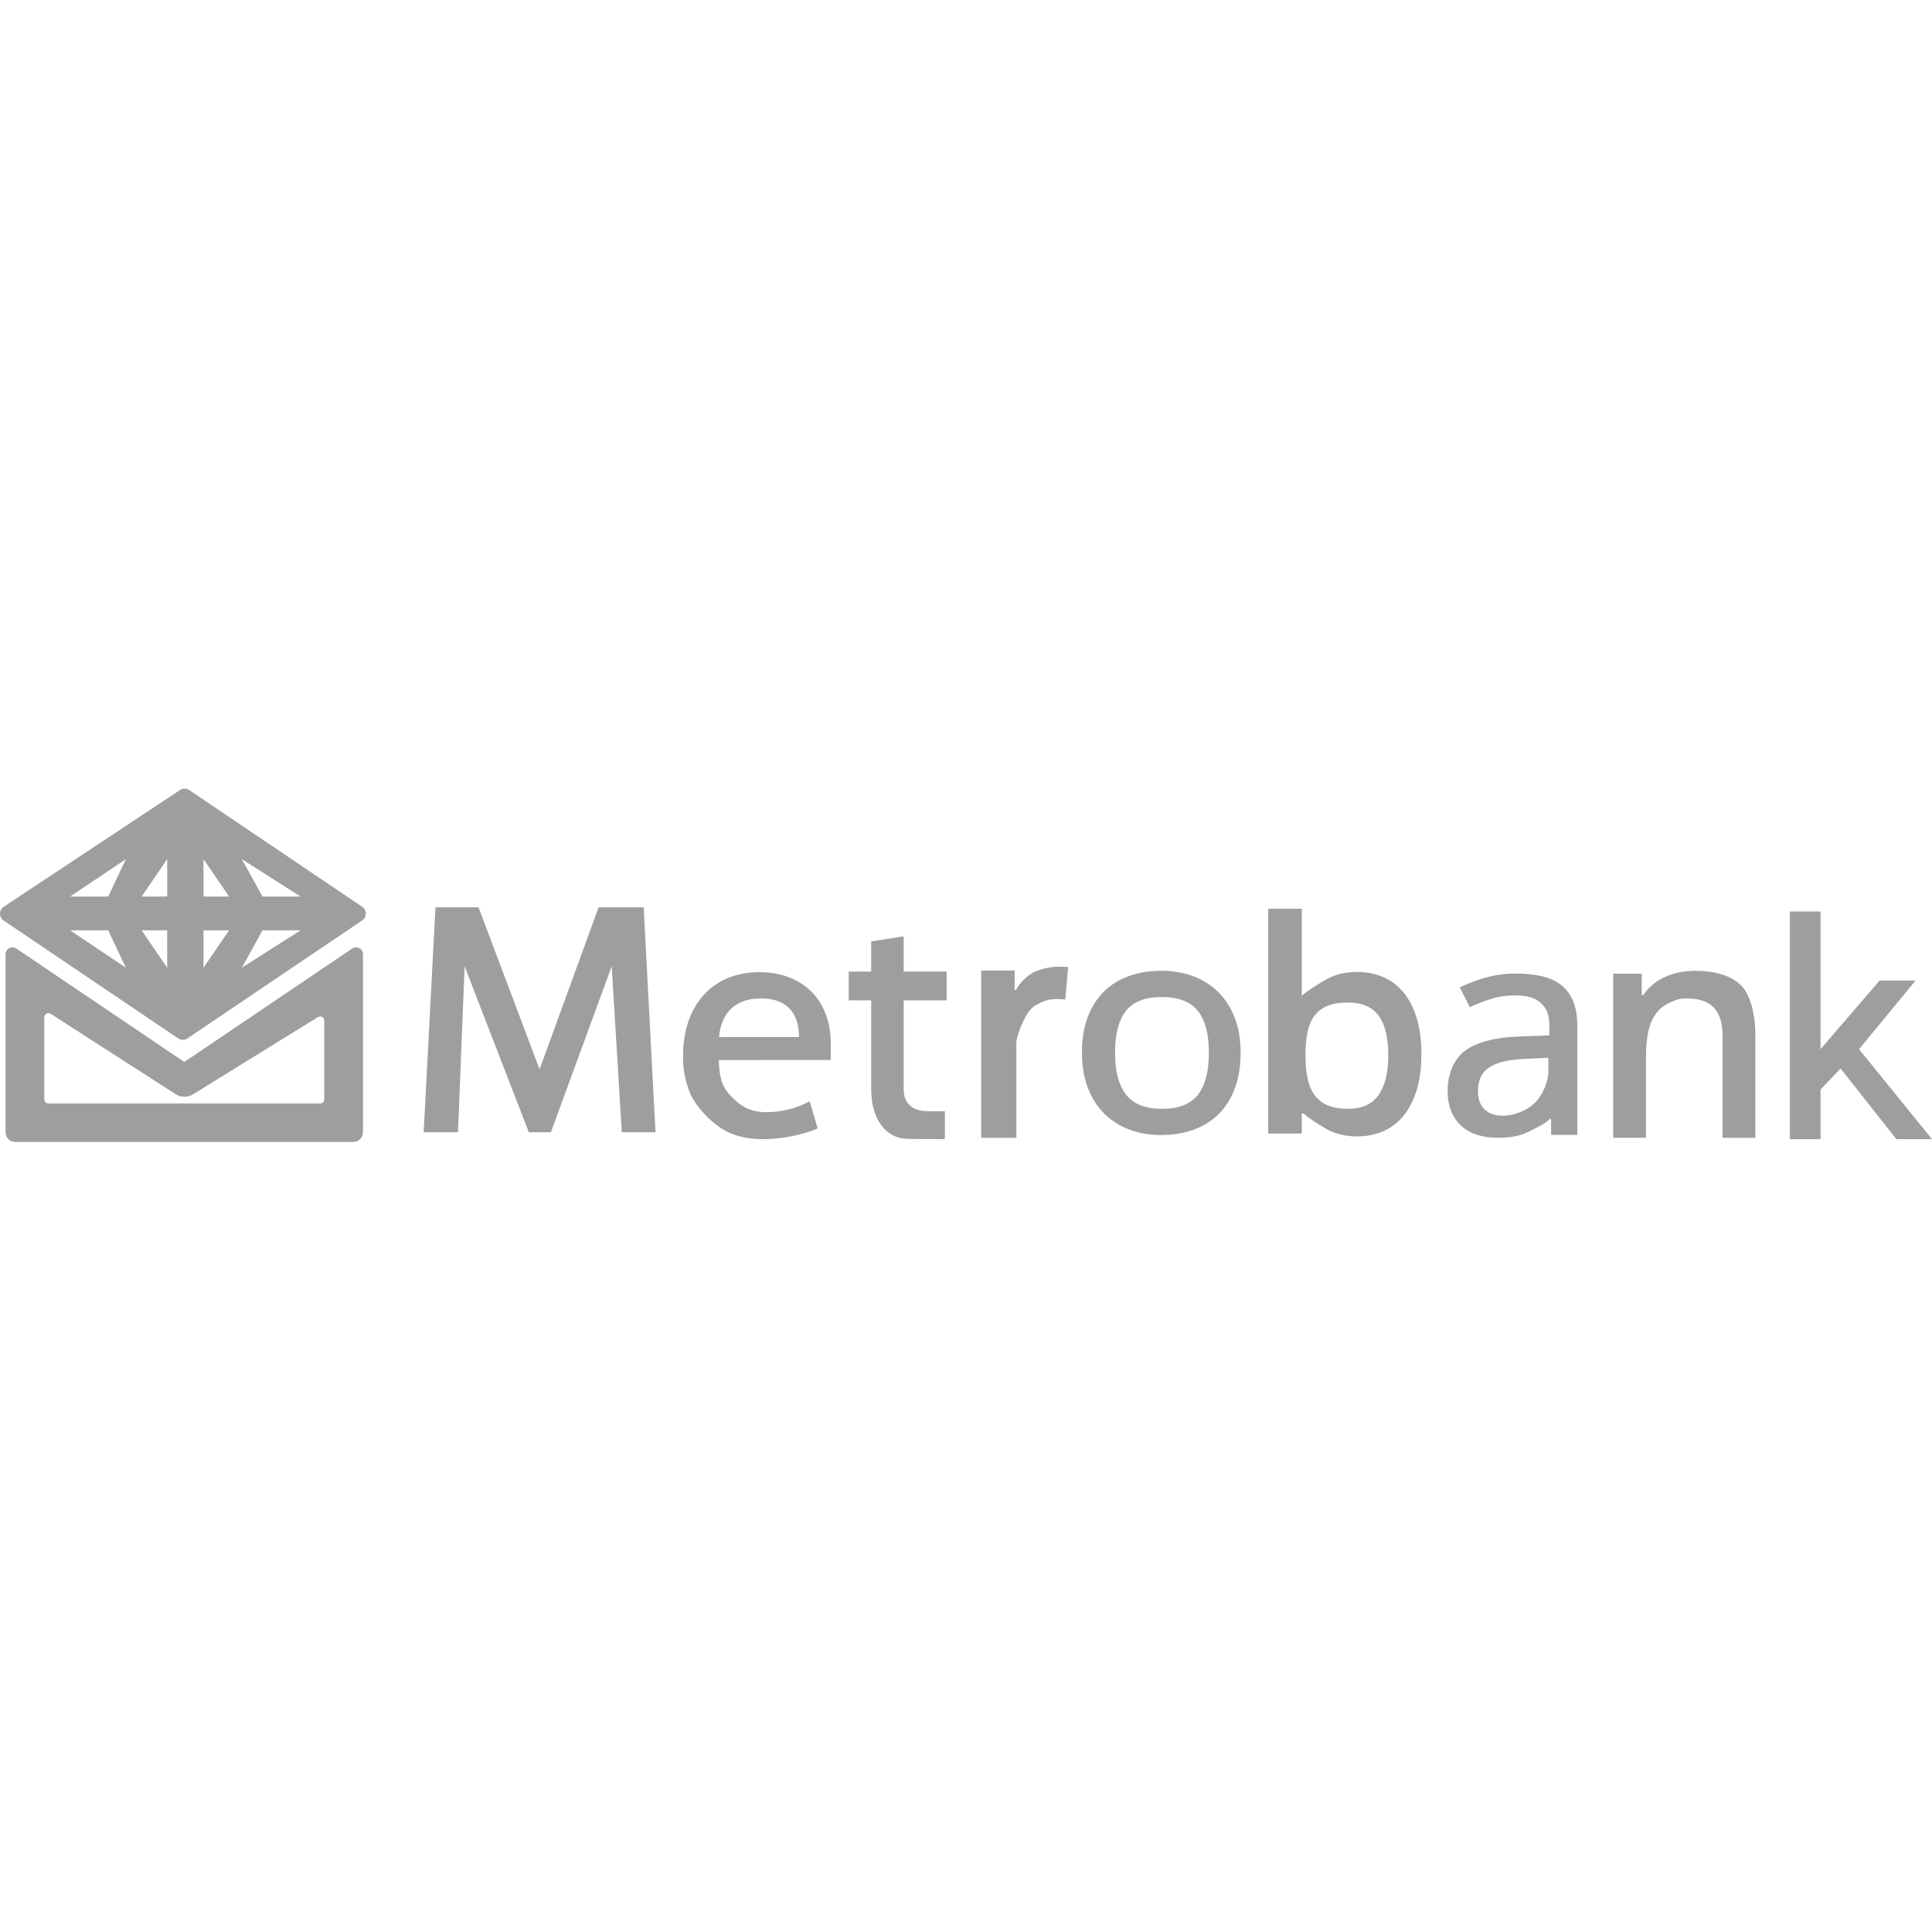
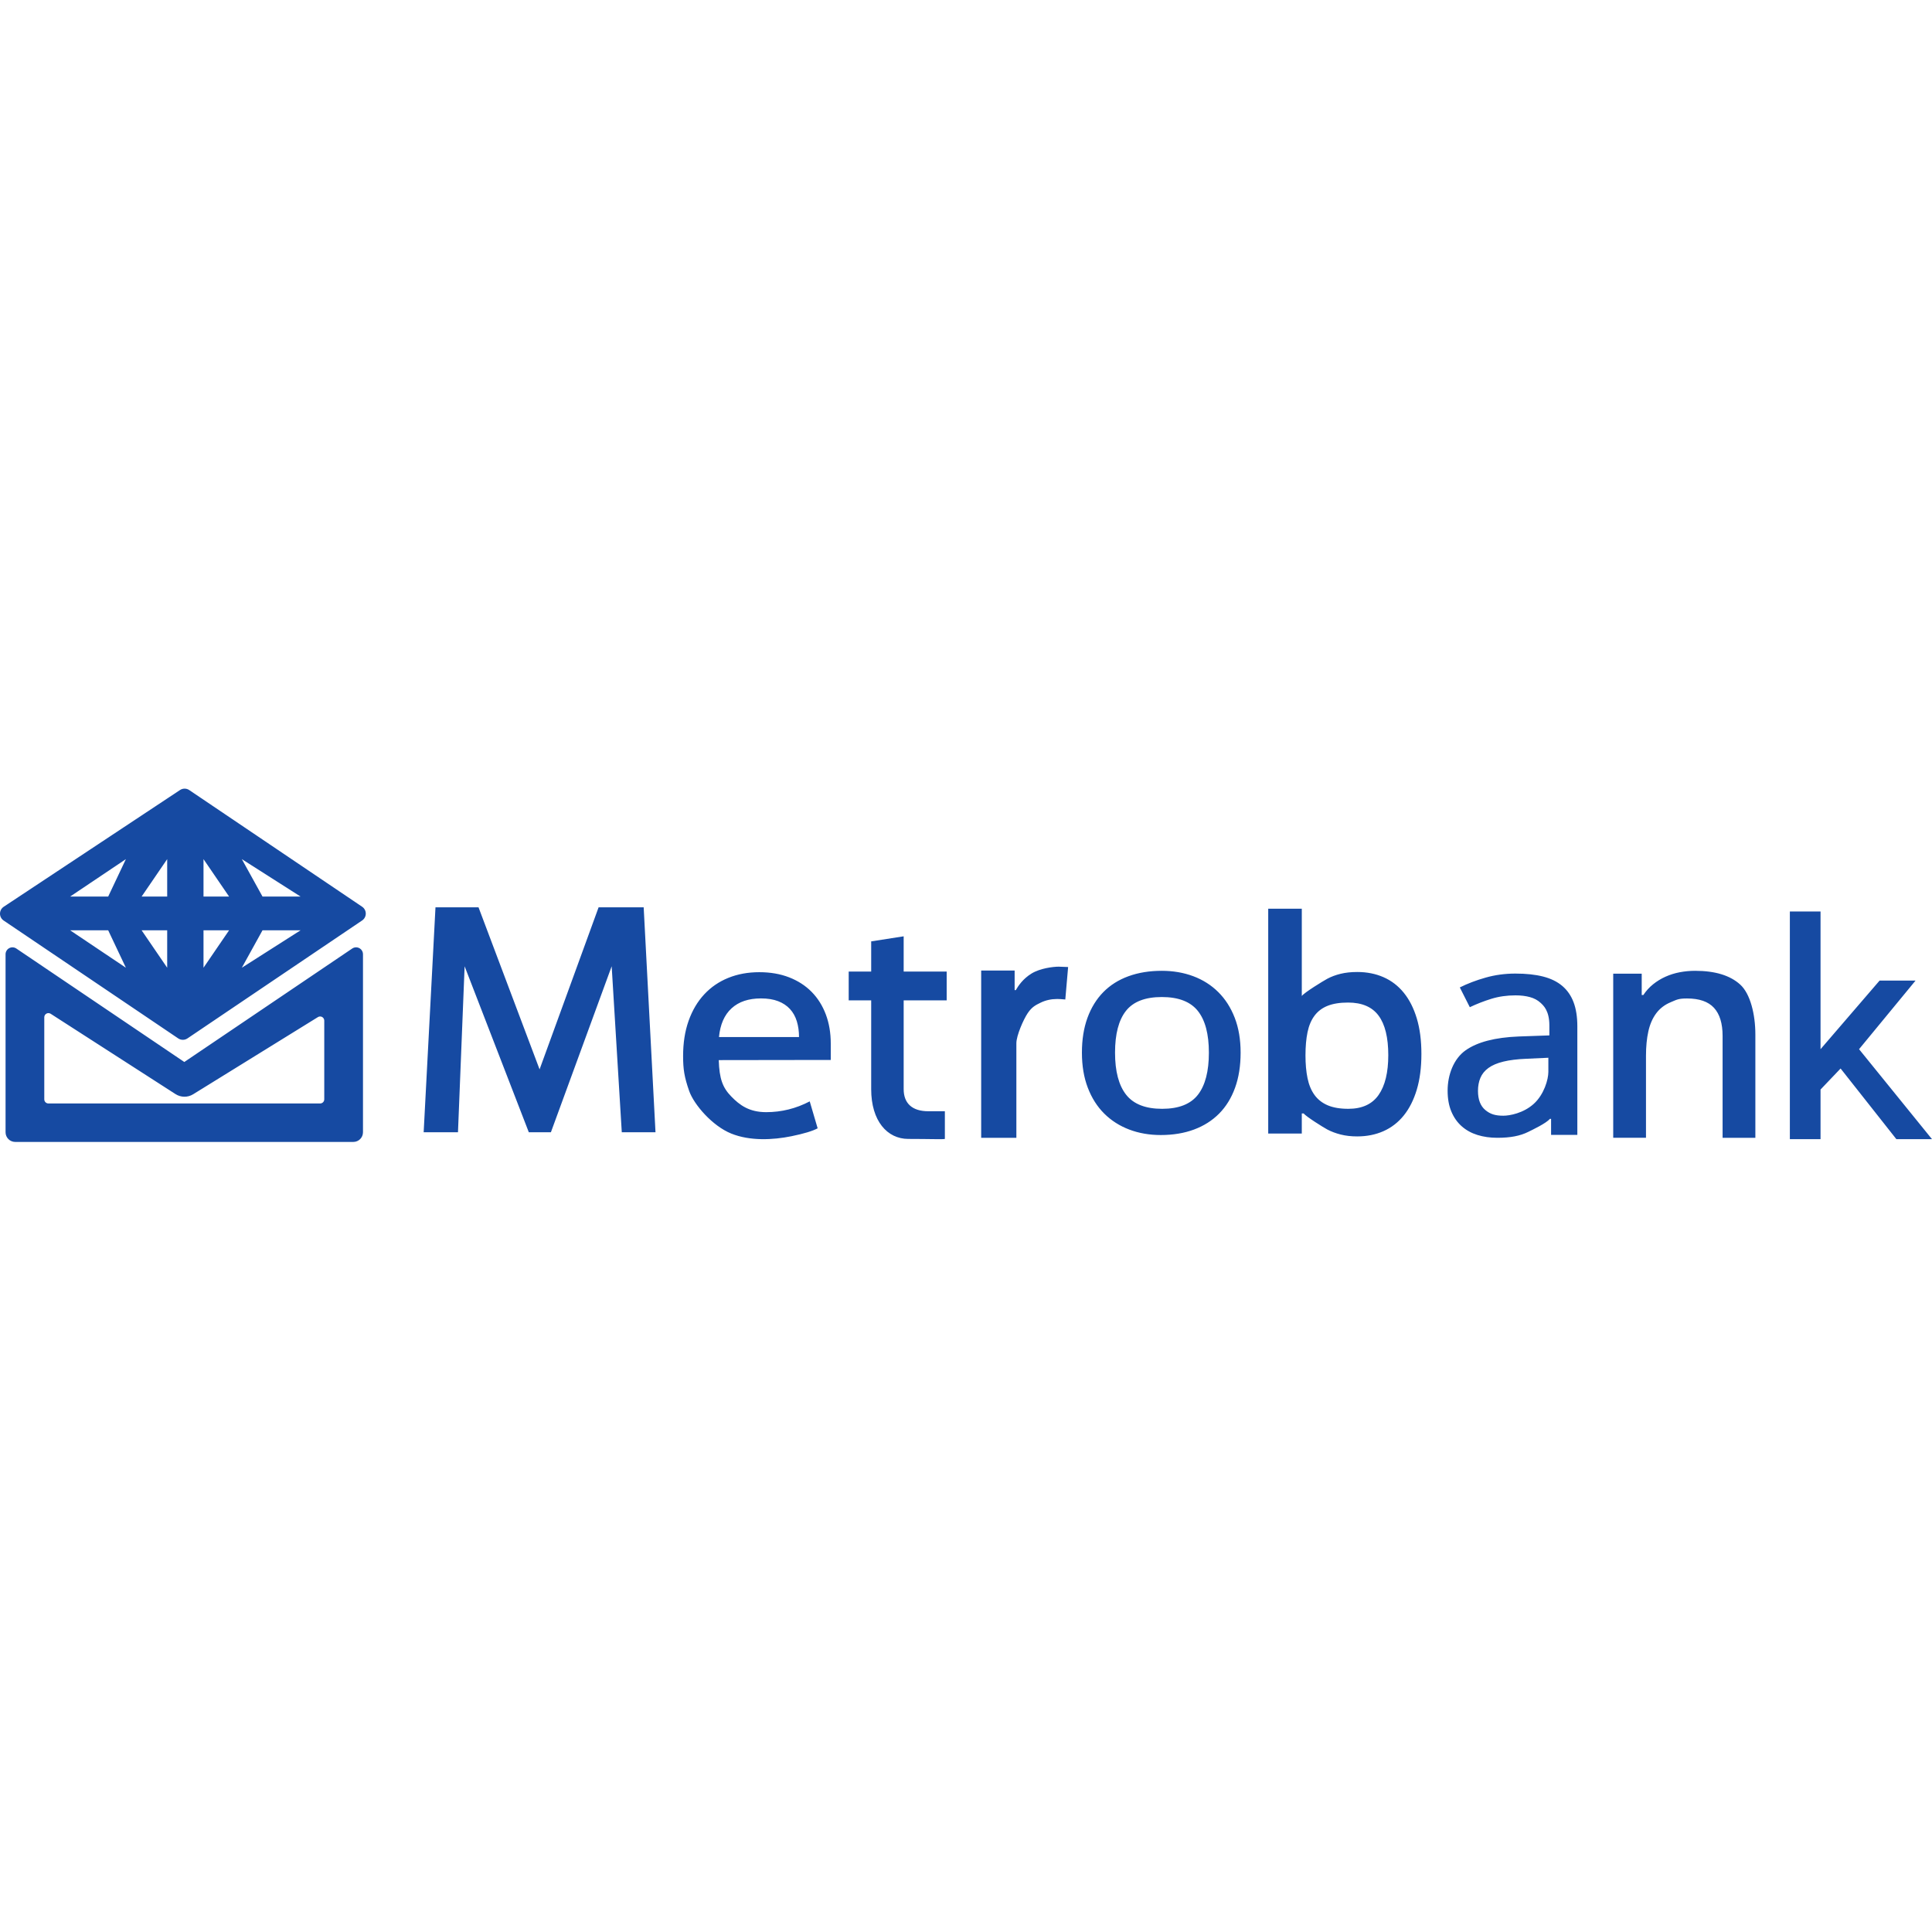
- <svg xmlns="http://www.w3.org/2000/svg" class="icon" width="128px" height="128.00px" viewBox="0 0 1024 1024" version="1.1">
-   <path fill="#9e9e9e" d="M100.297 418.75l91.642 61.84a4.389 4.389 0 0 1 0.001 7.275l-92.573 62.508a4.389 4.389 0 0 1-4.912 0L1.933 487.9a4.389 4.389 0 0 1 0.033-7.296l93.453-61.875a4.389 4.389 0 0 1 4.878 0.022z m-33.57 36.607l-29.553 19.835h20.168l9.385-19.835z m21.888 0L75.06 475.192h13.556v-19.835z m39.56 0l10.961 19.835h20.168l-31.13-19.835z m-20.312 0v19.835h13.556l-13.556-19.835z m-41.136 57.558l-9.385-19.835H37.174l29.553 19.835z m21.888 0V493.08H75.06l13.556 19.835z m39.56 0l31.13-19.835h-20.169l-10.961 19.835z m-20.312 0l13.556-19.835h-13.556v19.835zM2.948 505.764a3.657 3.657 0 0 1 5.704-3.03l89.043 60.144 88.988-60.142a3.657 3.657 0 0 1 5.705 3.03v94.362a5.12 5.12 0 0 1-5.12 5.12H8.068a5.12 5.12 0 0 1-5.12-5.12v-94.364z m20.523 33.398v43.508c0 1.212 0.982 2.195 2.194 2.195h144.006a2.194 2.194 0 0 0 2.195-2.195v-41.728a2.194 2.194 0 0 0-3.349-1.866l-66.128 40.899a8.777 8.777 0 0 1-9.366-0.084l-66.17-42.574a2.194 2.194 0 0 0-3.382 1.845z m256.814 60.966l-34.025-87.977-3.52 87.977h-18.191l6.265-119.223h22.817l32.358 85.885 31.279-85.885h23.895l6.266 119.223h-17.87l-5.358-87.977-32.214 87.977h-11.702z m107.275 0.682c-9.923-4.011-19.734-15.264-22.301-22.613-2.568-7.35-3.202-11.551-3.202-18.482 0-6.982 0.978-13.22 2.935-18.712 1.957-5.494 4.714-10.152 8.271-13.977 3.557-3.825 7.811-6.738 12.762-8.74 4.95-2.002 10.42-3.004 16.409-3.004 5.87 0 11.146 0.912 15.83 2.734 4.684 1.823 8.656 4.39 11.917 7.7 3.261 3.312 5.766 7.29 7.515 11.937 1.75 4.646 2.624 9.792 2.624 15.44v8.701l-59.364 0.085c0.296 9.909 2.068 14.58 6.604 19.252 4.535 4.672 9.567 8.334 18.52 8.334 8.123 0 15.82-1.905 23.09-5.716l4.201 14.282c-2.709 1.456-7.345 2.854-13.907 4.193-9.844 2.008-21.981 2.598-31.904-1.414z m15.76-71.63c-6.553 0-11.74 1.745-15.563 5.237-3.823 3.492-6.05 8.573-6.683 15.243h42.423c0-3.044-0.388-5.831-1.164-8.36-0.776-2.53-1.983-4.69-3.621-6.48-1.639-1.79-3.722-3.178-6.252-4.163-2.529-0.985-5.576-1.477-9.14-1.477z m97.48 59.807v14.663c-0.666 0.305-8.342 0-19.413 0-11.072 0-19.641-9.426-19.641-26.374V530.21h-11.917v-15.265h11.917v-15.996l17.219-2.684v18.68h22.795v15.265h-22.795v47.066c0 7.41 4.393 11.72 13.122 11.71h8.713z m60.346-76.63c0.987 0 2.647 0.063 4.98 0.19l-1.494 17.202c-1.95-0.178-3.367-0.266-4.252-0.266-3.218 0-6.155 0.647-8.811 1.942-2.656 1.294-4.636 2.265-6.857 5.56-2.222 3.294-6.015 11.848-6.015 15.96v50.109h-18.651v-88.646h17.732v10.376h0.613c1.277-2.184 3.707-5.944 8.316-8.78 4.608-2.836 11.578-3.647 14.439-3.647z m96.408 45.561c0 6.986-0.982 13.194-2.947 18.624-1.965 5.43-4.78 9.994-8.447 13.691-3.666 3.697-8.11 6.514-13.33 8.452-5.22 1.937-11.086 2.906-17.597 2.906-6.042 0-11.614-0.969-16.717-2.906-5.103-1.938-9.517-4.755-13.242-8.452-3.725-3.697-6.628-8.26-8.71-13.69-2.083-5.431-3.124-11.64-3.124-18.625 0-6.935 0.982-13.092 2.948-18.471 1.965-5.38 4.765-9.918 8.402-13.614 3.637-3.697 8.08-6.502 13.33-8.414s11.13-2.868 17.641-2.868c6.042 0 11.614 0.956 16.717 2.868 5.104 1.912 9.517 4.717 13.242 8.414 3.725 3.696 6.628 8.234 8.71 13.614 2.083 5.38 3.124 11.536 3.124 18.471z m-66.56 0.011c0 9.875 1.958 17.304 5.874 22.288 3.917 4.985 10.277 7.477 19.08 7.477 8.805 0 15.136-2.492 18.995-7.477 3.859-4.984 5.788-12.413 5.788-22.288 0-9.874-1.958-17.256-5.874-22.146-3.916-4.89-10.276-7.335-19.08-7.335-8.804 0-15.135 2.445-18.994 7.335-3.86 4.89-5.789 12.272-5.789 22.146z m128.349-42.751c5.114 0 9.765 0.918 13.954 2.756 4.189 1.838 7.766 4.582 10.73 8.232 2.966 3.65 5.264 8.181 6.896 13.593 1.632 5.411 2.448 11.69 2.448 18.838 0 7.198-0.816 13.516-2.448 18.953-1.632 5.437-3.93 9.993-6.895 13.669-2.965 3.675-6.542 6.445-10.73 8.308-4.19 1.864-8.841 2.795-13.955 2.795-3.21 0-6.12-0.331-8.732-0.995-2.61-0.664-4.964-1.544-7.058-2.642-2.095-1.098-11.344-6.905-12.595-8.538h-0.98v10.644h-17.795V481.637h17.796v46.265c1.25-1.787 11.398-8.002 13.492-9.125 2.095-1.123 4.447-2.004 7.059-2.642 2.611-0.638 5.549-0.957 8.813-0.957z m-4.863 16.196c-4.31 0-7.907 0.573-10.79 1.718-2.882 1.145-5.199 2.885-6.95 5.22-1.75 2.336-2.99 5.256-3.717 8.759-0.728 3.503-1.092 7.612-1.092 12.328 0 4.536 0.364 8.567 1.092 12.093 0.727 3.525 1.966 6.49 3.717 8.892 1.751 2.403 4.082 4.222 6.991 5.457 2.91 1.235 6.547 1.853 10.911 1.853 7.274 0 12.622-2.448 16.043-7.343 3.421-4.896 5.132-11.924 5.132-21.087 0-9.341-1.71-16.325-5.132-20.951-3.421-4.626-8.823-6.94-16.205-6.94z m107.626 70.15v-8.493h-0.662c-1.823 2.295-9.278 5.816-11.432 6.887-2.154 1.07-4.556 1.861-7.207 2.371-2.65 0.51-5.715 0.765-9.194 0.765-3.81 0-7.318-0.497-10.52-1.492-3.204-0.994-5.979-2.524-8.326-4.589-2.347-2.065-4.183-4.665-5.508-7.801-1.326-3.136-1.988-6.846-1.988-11.129 0-8.362 3.189-16.892 9.567-21.379 6.21-4.369 15.576-6.804 28.095-7.306l16.264-0.572v-5.277c0-7.869-3.161-10.605-4.68-12.007-1.519-1.402-3.396-2.41-5.633-3.021-2.237-0.612-4.79-0.918-7.662-0.918-4.584 0-8.85 0.612-12.799 1.836a85.188 85.188 0 0 0-11.39 4.436l-5.301-10.479c4.086-2.04 8.642-3.773 13.668-5.2 5.025-1.428 10.3-2.142 15.822-2.142 5.633 0 10.506 0.523 14.62 1.568 4.114 1.045 7.51 2.702 10.19 4.971 2.678 2.27 4.68 5.163 6.005 8.681 1.325 3.519 1.988 7.776 1.988 12.773v57.517h-13.917z m-25.285-10.173c3.298 0 10.595-1.313 16.09-6.278 5.494-4.964 7.752-12.977 7.752-16.958v-7.484l-11.596 0.53c-4.866 0.2-8.948 0.705-12.246 1.511-3.297 0.806-5.933 1.928-7.906 3.364-1.973 1.436-3.393 3.175-4.258 5.216-0.865 2.041-1.297 4.347-1.297 6.917 0 4.637 1.311 8.039 3.933 10.206s5.258 2.976 9.528 2.976z m116.19 11.703v-53.99c0-6.618-1.519-11.581-4.557-14.89-3.037-3.31-7.797-4.964-14.277-4.964-4.687 0-5.483 0.662-8.665 1.985-3.183 1.324-5.743 3.284-7.681 5.88-1.939 2.597-3.327 5.779-4.166 9.546-0.84 3.767-1.259 8.094-1.259 12.982v43.45H855.04v-86.975h15.102v11.302h0.868a24.731 24.731 0 0 1 5.164-5.689 30.28 30.28 0 0 1 6.553-4.009 33.732 33.732 0 0 1 7.551-2.367 43.332 43.332 0 0 1 8.159-0.764c10.589 0 18.56 2.43 23.912 7.293 5.352 4.862 8.028 15.766 8.028 26.457v54.753h-17.366z m51.912-46.962l31.3-36.363h19.06l-29.945 36.363L1024 603.785h-18.88l-29.566-37.456-10.631 11.141v26.315h-16.26V483.1h16.26v72.992z" />
+ <svg xmlns="http://www.w3.org/2000/svg" t="1734100826445" class="icon" viewBox="0 0 1024 1024" version="1.1" p-id="13106" width="128" height="128">
+   <path d="M100.297 418.75l91.642 61.84a4.389 4.389 0 0 1 0.001 7.275l-92.573 62.508a4.389 4.389 0 0 1-4.912 0L1.933 487.9a4.389 4.389 0 0 1 0.033-7.296l93.453-61.875a4.389 4.389 0 0 1 4.878 0.022z m-33.57 36.607l-29.553 19.835h20.168l9.385-19.835z m21.888 0L75.06 475.192h13.556v-19.835z m39.56 0l10.961 19.835h20.168l-31.13-19.835z m-20.312 0v19.835h13.556l-13.556-19.835z m-41.136 57.558l-9.385-19.835H37.174l29.553 19.835z m21.888 0V493.08H75.06l13.556 19.835z m39.56 0l31.13-19.835h-20.169l-10.961 19.835z m-20.312 0l13.556-19.835h-13.556v19.835zM2.948 505.764a3.657 3.657 0 0 1 5.704-3.03l89.043 60.144 88.988-60.142a3.657 3.657 0 0 1 5.705 3.03v94.362a5.12 5.12 0 0 1-5.12 5.12H8.068a5.12 5.12 0 0 1-5.12-5.12v-94.364z m20.523 33.398v43.508c0 1.212 0.982 2.195 2.194 2.195h144.006a2.194 2.194 0 0 0 2.195-2.195v-41.728a2.194 2.194 0 0 0-3.349-1.866l-66.128 40.899a8.777 8.777 0 0 1-9.366-0.084l-66.17-42.574a2.194 2.194 0 0 0-3.382 1.845z m256.814 60.966l-34.025-87.977-3.52 87.977h-18.191l6.265-119.223h22.817l32.358 85.885 31.279-85.885h23.895l6.266 119.223h-17.87l-5.358-87.977-32.214 87.977h-11.702z m107.275 0.682c-9.923-4.011-19.734-15.264-22.301-22.613-2.568-7.35-3.202-11.551-3.202-18.482 0-6.982 0.978-13.22 2.935-18.712 1.957-5.494 4.714-10.152 8.271-13.977 3.557-3.825 7.811-6.738 12.762-8.74 4.95-2.002 10.42-3.004 16.409-3.004 5.87 0 11.146 0.912 15.83 2.734 4.684 1.823 8.656 4.39 11.917 7.7 3.261 3.312 5.766 7.29 7.515 11.937 1.75 4.646 2.624 9.792 2.624 15.44v8.701l-59.364 0.085c0.296 9.909 2.068 14.58 6.604 19.252 4.535 4.672 9.567 8.334 18.52 8.334 8.123 0 15.82-1.905 23.09-5.716l4.201 14.282c-2.709 1.456-7.345 2.854-13.907 4.193-9.844 2.008-21.981 2.598-31.904-1.414z m15.76-71.63c-6.553 0-11.74 1.745-15.563 5.237-3.823 3.492-6.05 8.573-6.683 15.243h42.423c0-3.044-0.388-5.831-1.164-8.36-0.776-2.53-1.983-4.69-3.621-6.48-1.639-1.79-3.722-3.178-6.252-4.163-2.529-0.985-5.576-1.477-9.14-1.477z m97.48 59.807v14.663c-0.666 0.305-8.342 0-19.413 0-11.072 0-19.641-9.426-19.641-26.374V530.21h-11.917v-15.265h11.917v-15.996l17.219-2.684v18.68h22.795v15.265h-22.795v47.066c0 7.41 4.393 11.72 13.122 11.71h8.713z m60.346-76.63c0.987 0 2.647 0.063 4.98 0.19l-1.494 17.202c-1.95-0.178-3.367-0.266-4.252-0.266-3.218 0-6.155 0.647-8.811 1.942-2.656 1.294-4.636 2.265-6.857 5.56-2.222 3.294-6.015 11.848-6.015 15.96v50.109h-18.651v-88.646h17.732v10.376h0.613c1.277-2.184 3.707-5.944 8.316-8.78 4.608-2.836 11.578-3.647 14.439-3.647z m96.408 45.561c0 6.986-0.982 13.194-2.947 18.624-1.965 5.43-4.78 9.994-8.447 13.691-3.666 3.697-8.11 6.514-13.33 8.452-5.22 1.937-11.086 2.906-17.597 2.906-6.042 0-11.614-0.969-16.717-2.906-5.103-1.938-9.517-4.755-13.242-8.452-3.725-3.697-6.628-8.26-8.71-13.69-2.083-5.431-3.124-11.64-3.124-18.625 0-6.935 0.982-13.092 2.948-18.471 1.965-5.38 4.765-9.918 8.402-13.614 3.637-3.697 8.08-6.502 13.33-8.414s11.13-2.868 17.641-2.868c6.042 0 11.614 0.956 16.717 2.868 5.104 1.912 9.517 4.717 13.242 8.414 3.725 3.696 6.628 8.234 8.71 13.614 2.083 5.38 3.124 11.536 3.124 18.471z m-66.56 0.011c0 9.875 1.958 17.304 5.874 22.288 3.917 4.985 10.277 7.477 19.08 7.477 8.805 0 15.136-2.492 18.995-7.477 3.859-4.984 5.788-12.413 5.788-22.288 0-9.874-1.958-17.256-5.874-22.146-3.916-4.89-10.276-7.335-19.08-7.335-8.804 0-15.135 2.445-18.994 7.335-3.86 4.89-5.789 12.272-5.789 22.146z m128.349-42.751c5.114 0 9.765 0.918 13.954 2.756 4.189 1.838 7.766 4.582 10.73 8.232 2.966 3.65 5.264 8.181 6.896 13.593 1.632 5.411 2.448 11.69 2.448 18.838 0 7.198-0.816 13.516-2.448 18.953-1.632 5.437-3.93 9.993-6.895 13.669-2.965 3.675-6.542 6.445-10.73 8.308-4.19 1.864-8.841 2.795-13.955 2.795-3.21 0-6.12-0.331-8.732-0.995-2.61-0.664-4.964-1.544-7.058-2.642-2.095-1.098-11.344-6.905-12.595-8.538h-0.98v10.644h-17.795V481.637h17.796v46.265c1.25-1.787 11.398-8.002 13.492-9.125 2.095-1.123 4.447-2.004 7.059-2.642 2.611-0.638 5.549-0.957 8.813-0.957z m-4.863 16.196c-4.31 0-7.907 0.573-10.79 1.718-2.882 1.145-5.199 2.885-6.95 5.22-1.75 2.336-2.99 5.256-3.717 8.759-0.728 3.503-1.092 7.612-1.092 12.328 0 4.536 0.364 8.567 1.092 12.093 0.727 3.525 1.966 6.49 3.717 8.892 1.751 2.403 4.082 4.222 6.991 5.457 2.91 1.235 6.547 1.853 10.911 1.853 7.274 0 12.622-2.448 16.043-7.343 3.421-4.896 5.132-11.924 5.132-21.087 0-9.341-1.71-16.325-5.132-20.951-3.421-4.626-8.823-6.94-16.205-6.94z m107.626 70.15v-8.493h-0.662c-1.823 2.295-9.278 5.816-11.432 6.887-2.154 1.07-4.556 1.861-7.207 2.371-2.65 0.51-5.715 0.765-9.194 0.765-3.81 0-7.318-0.497-10.52-1.492-3.204-0.994-5.979-2.524-8.326-4.589-2.347-2.065-4.183-4.665-5.508-7.801-1.326-3.136-1.988-6.846-1.988-11.129 0-8.362 3.189-16.892 9.567-21.379 6.21-4.369 15.576-6.804 28.095-7.306l16.264-0.572v-5.277c0-7.869-3.161-10.605-4.68-12.007-1.519-1.402-3.396-2.41-5.633-3.021-2.237-0.612-4.79-0.918-7.662-0.918-4.584 0-8.85 0.612-12.799 1.836a85.188 85.188 0 0 0-11.39 4.436l-5.301-10.479c4.086-2.04 8.642-3.773 13.668-5.2 5.025-1.428 10.3-2.142 15.822-2.142 5.633 0 10.506 0.523 14.62 1.568 4.114 1.045 7.51 2.702 10.19 4.971 2.678 2.27 4.68 5.163 6.005 8.681 1.325 3.519 1.988 7.776 1.988 12.773v57.517h-13.917z m-25.285-10.173c3.298 0 10.595-1.313 16.09-6.278 5.494-4.964 7.752-12.977 7.752-16.958v-7.484l-11.596 0.53c-4.866 0.2-8.948 0.705-12.246 1.511-3.297 0.806-5.933 1.928-7.906 3.364-1.973 1.436-3.393 3.175-4.258 5.216-0.865 2.041-1.297 4.347-1.297 6.917 0 4.637 1.311 8.039 3.933 10.206s5.258 2.976 9.528 2.976z m116.19 11.703v-53.99c0-6.618-1.519-11.581-4.557-14.89-3.037-3.31-7.797-4.964-14.277-4.964-4.687 0-5.483 0.662-8.665 1.985-3.183 1.324-5.743 3.284-7.681 5.88-1.939 2.597-3.327 5.779-4.166 9.546-0.84 3.767-1.259 8.094-1.259 12.982v43.45H855.04v-86.975h15.102v11.302h0.868a24.731 24.731 0 0 1 5.164-5.689 30.28 30.28 0 0 1 6.553-4.009 33.732 33.732 0 0 1 7.551-2.367 43.332 43.332 0 0 1 8.159-0.764c10.589 0 18.56 2.43 23.912 7.293 5.352 4.862 8.028 15.766 8.028 26.457v54.753h-17.366z m51.912-46.962l31.3-36.363h19.06l-29.945 36.363L1024 603.785h-18.88l-29.566-37.456-10.631 11.141v26.315h-16.26V483.1h16.26v72.992z" fill="#164AA2" p-id="13107" />
</svg>
